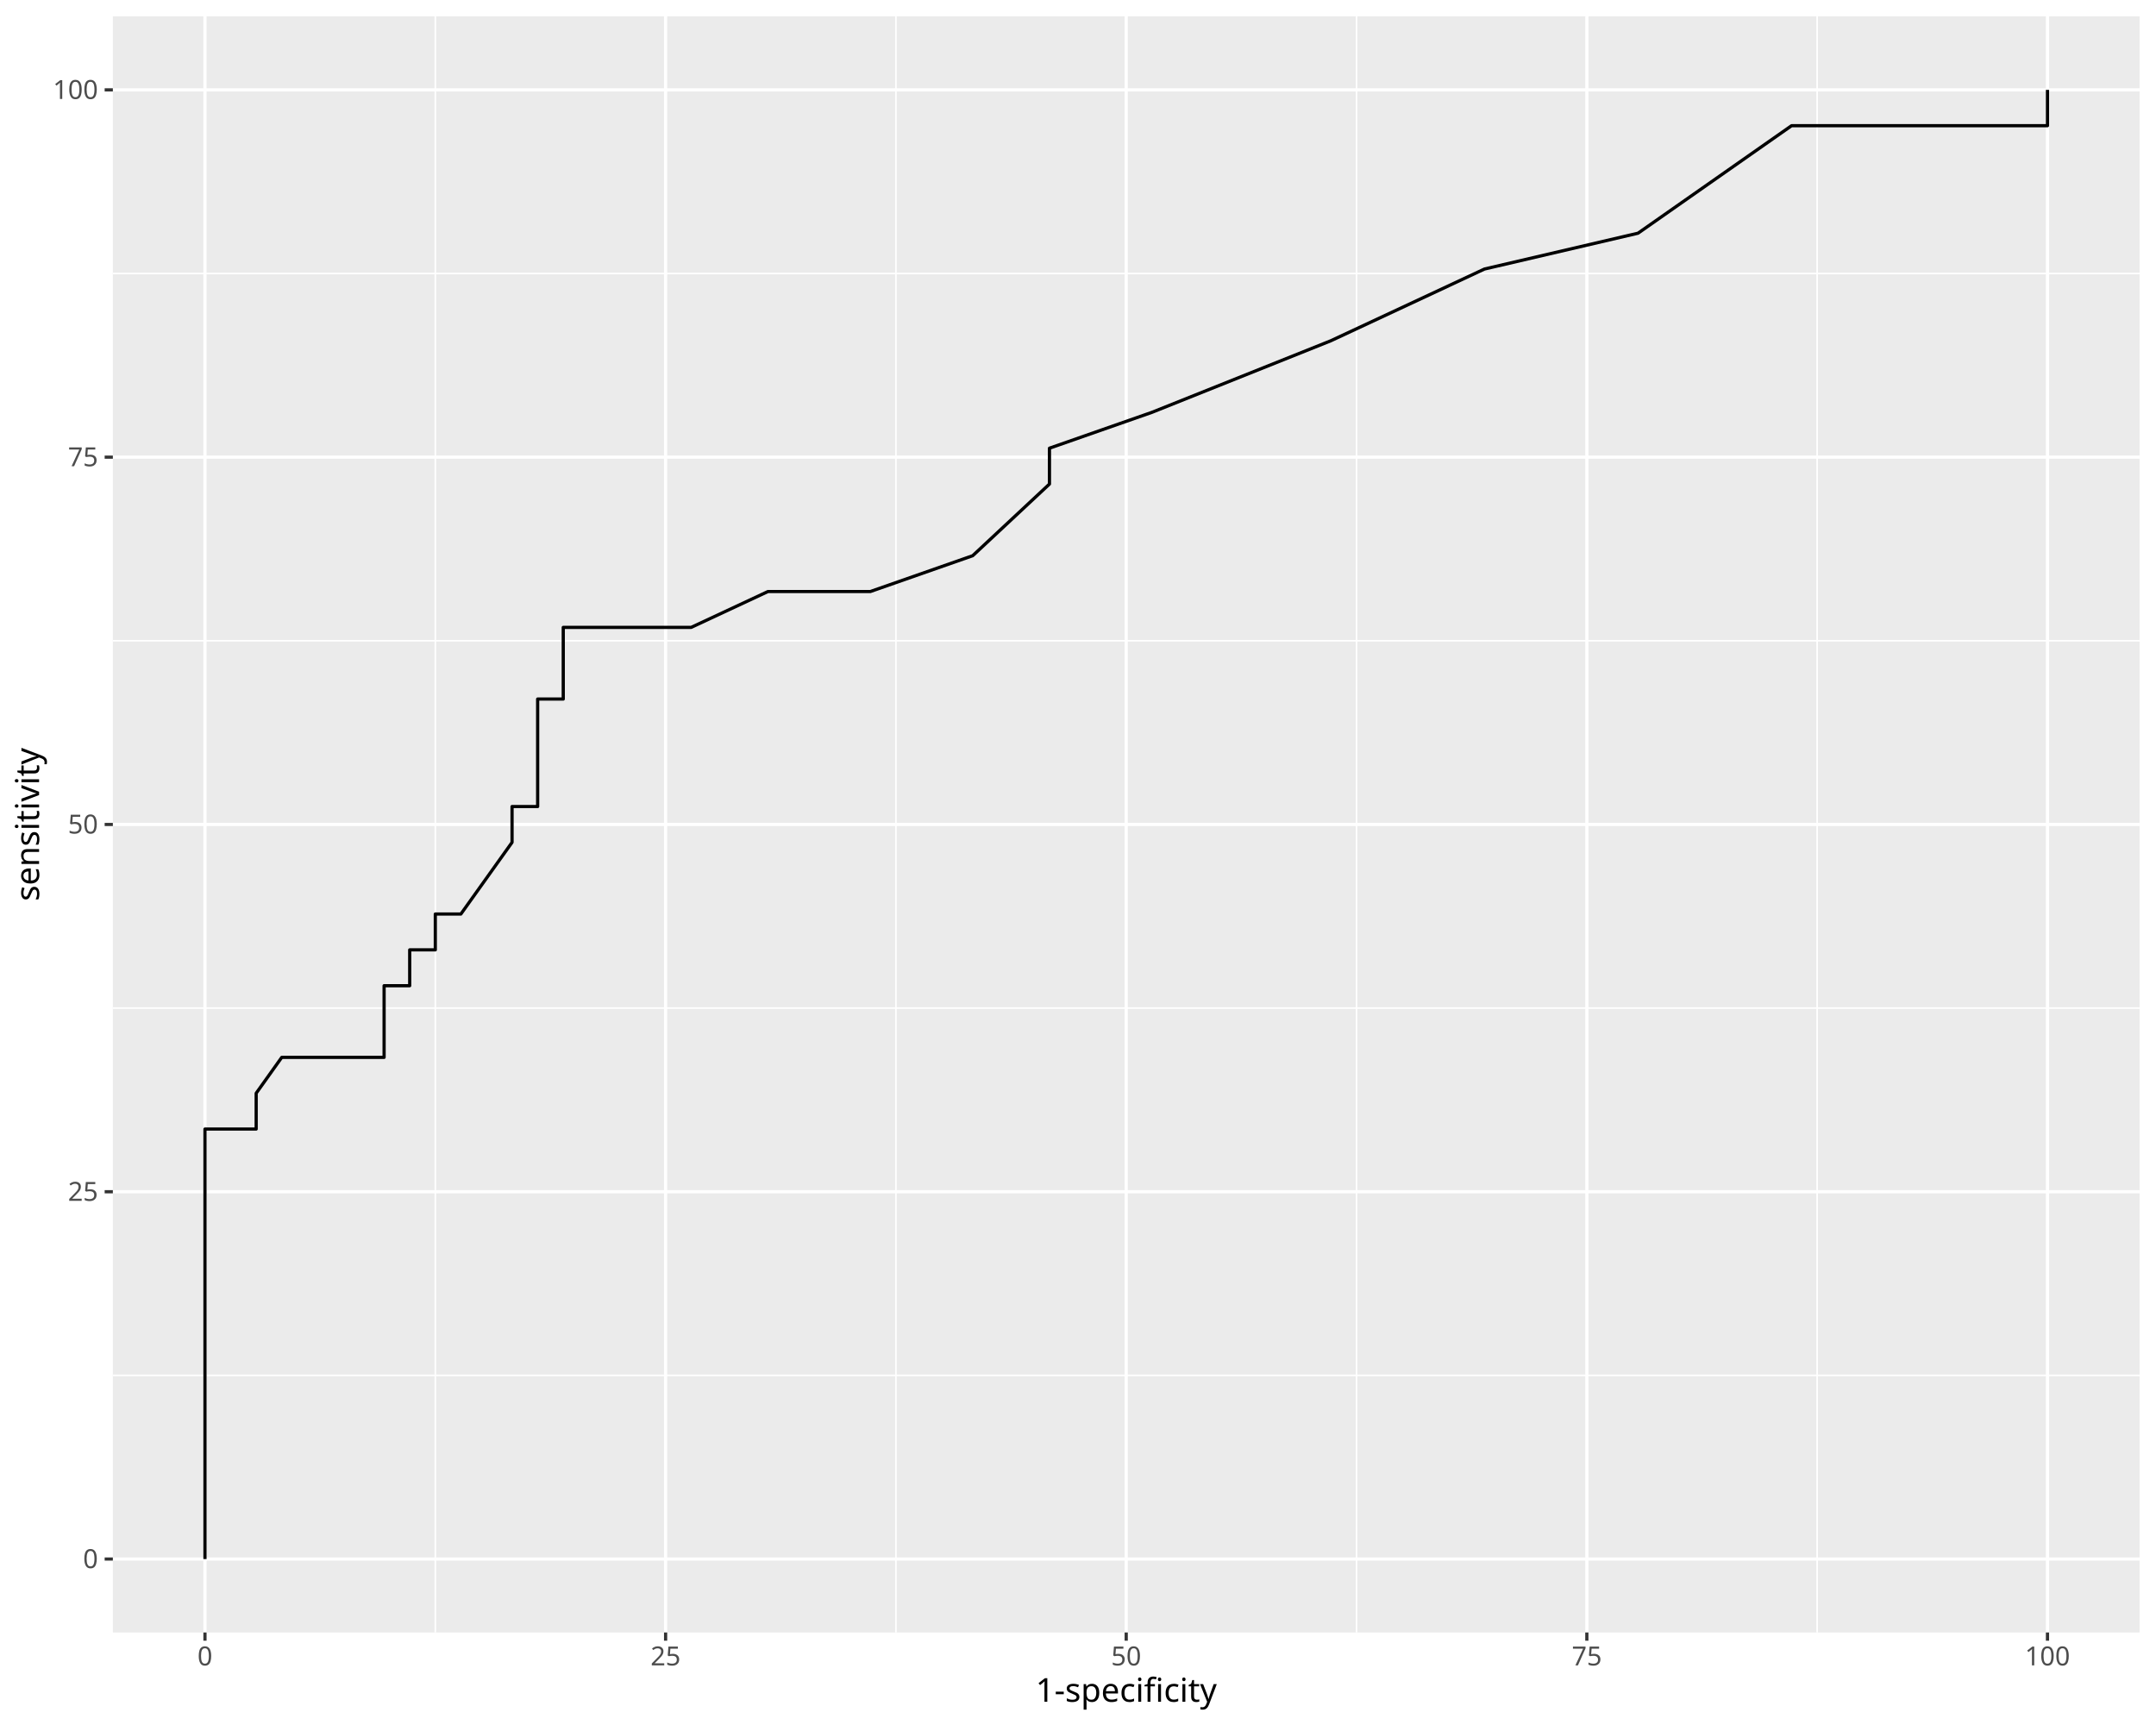
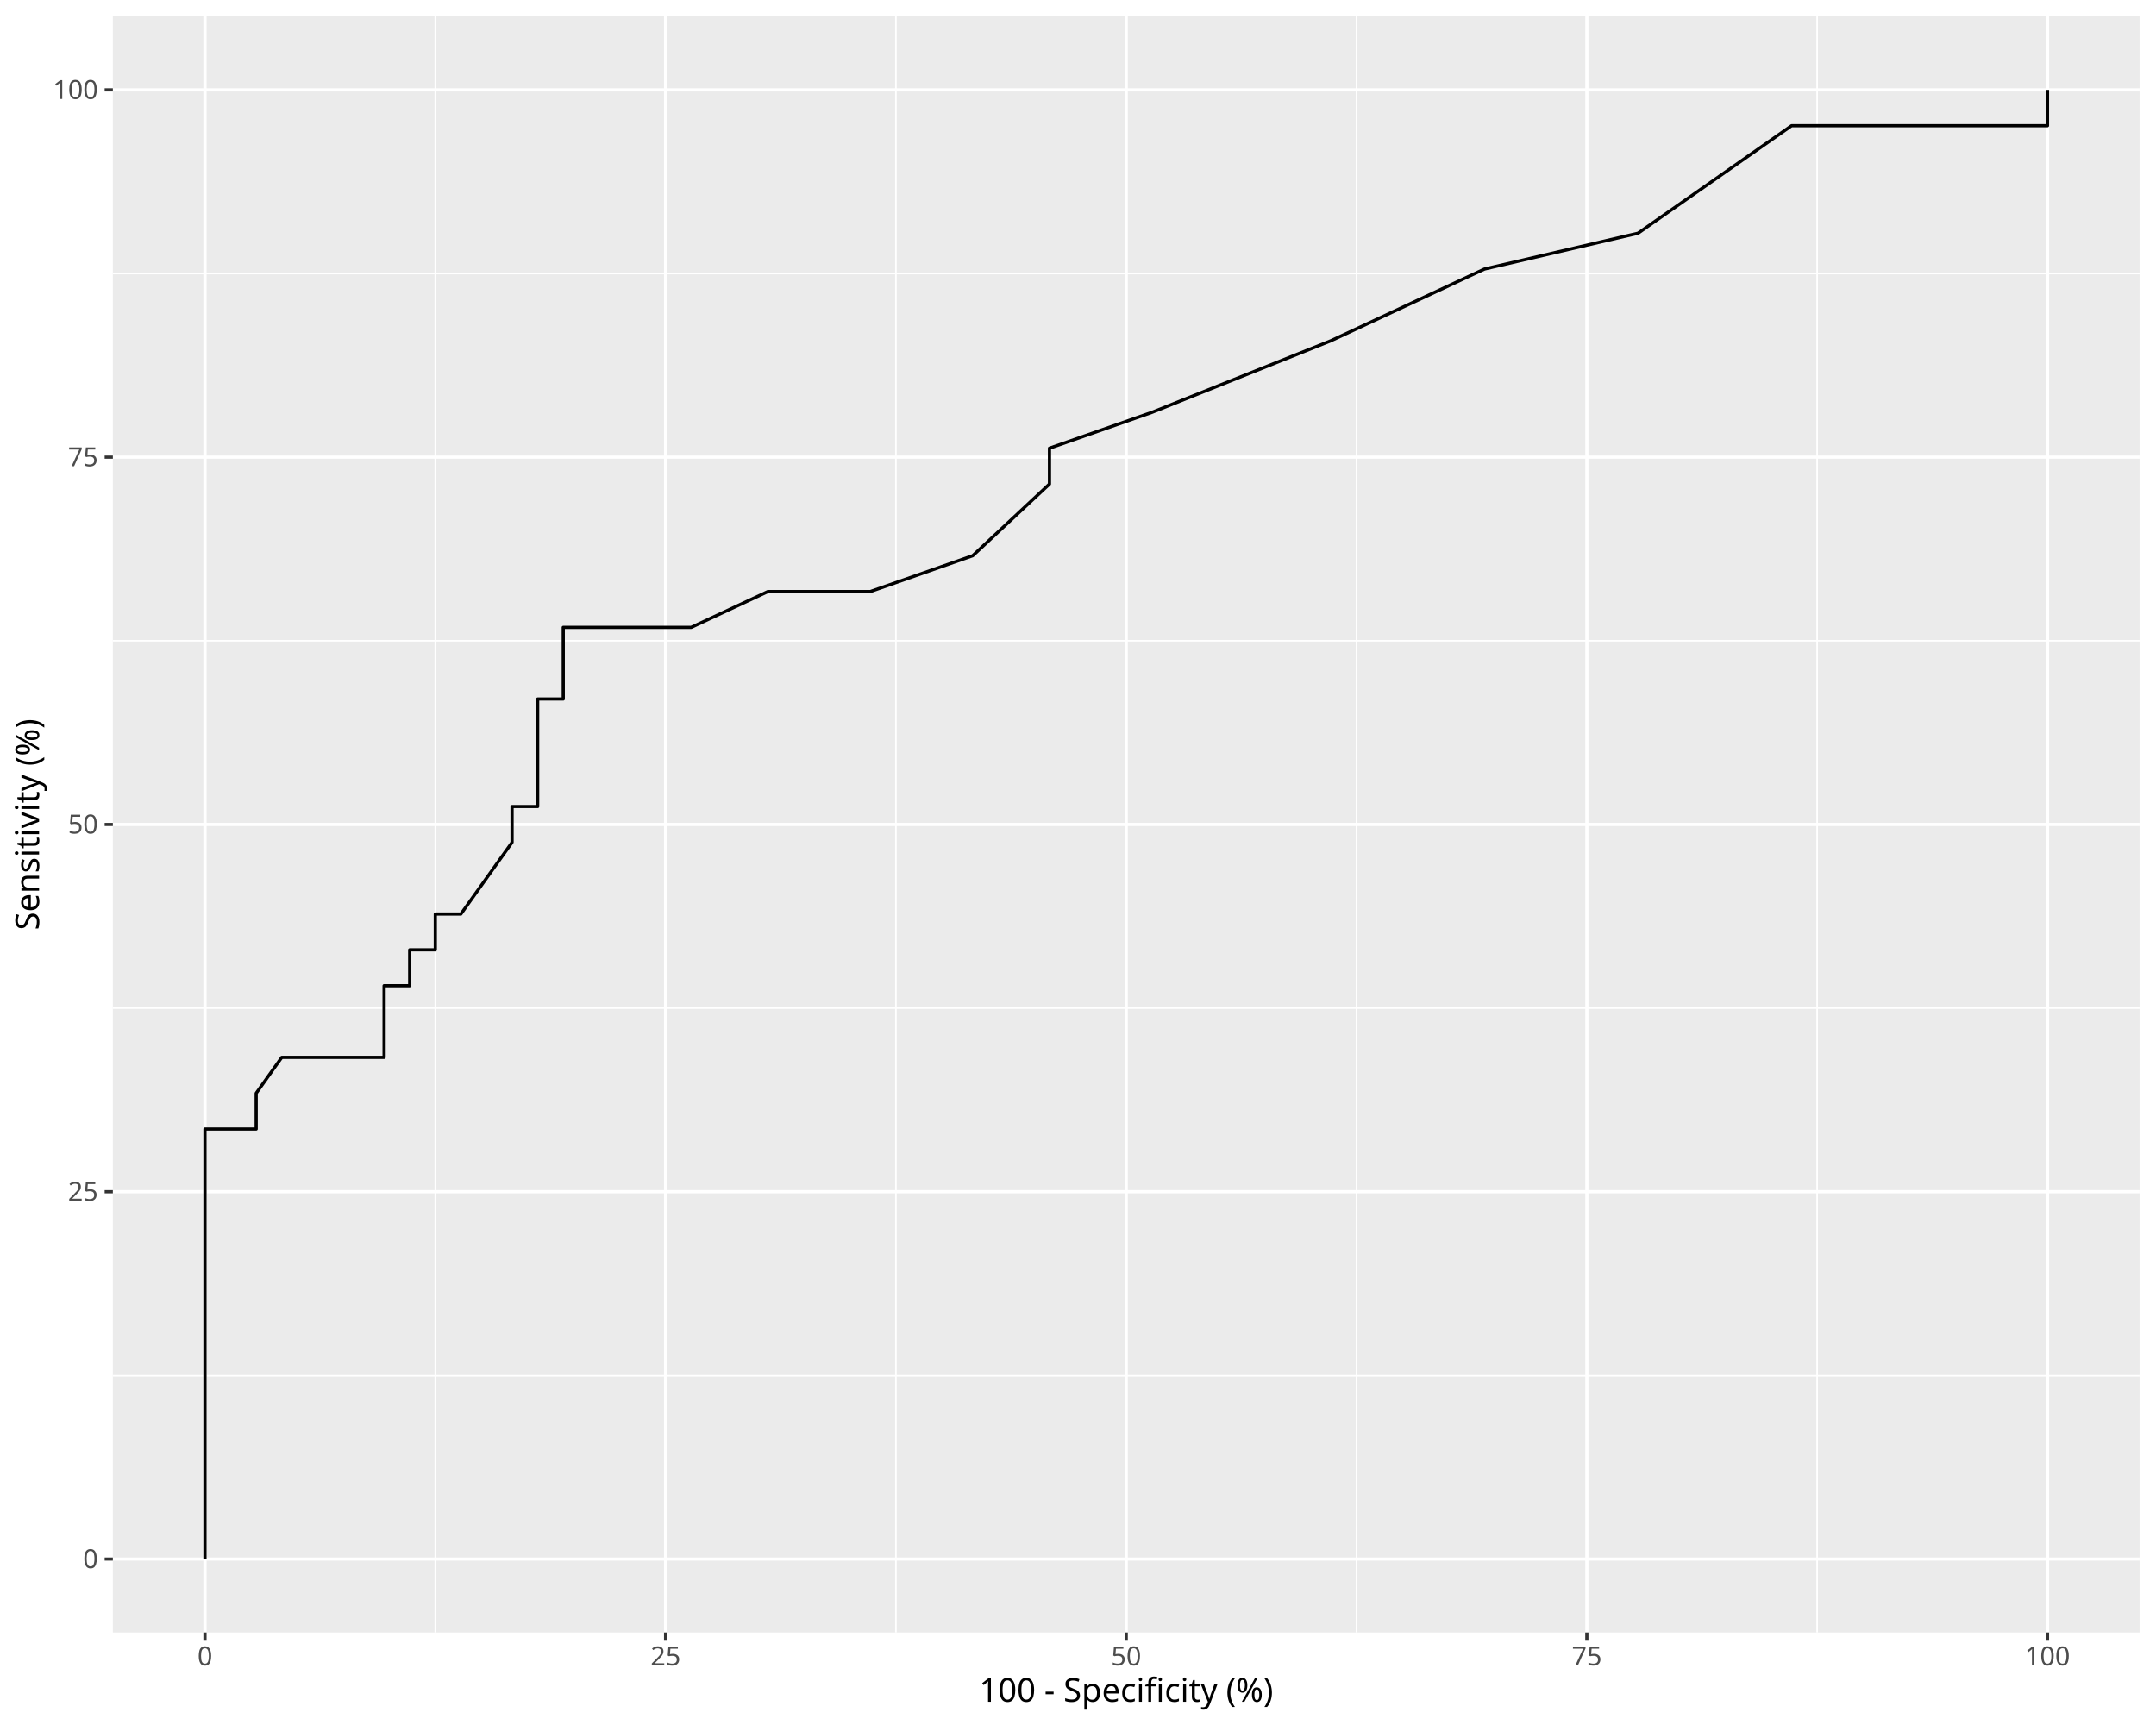
<svg xmlns="http://www.w3.org/2000/svg" class="svglite" data-engine-version="2.0" width="720.00pt" height="576.00pt" viewBox="0 0 720.00 576.00">
  <defs>
    <style type="text/css">
    .svglite line, .svglite polyline, .svglite polygon, .svglite path, .svglite rect, .svglite circle {
      fill: none;
      stroke: #000000;
      stroke-linecap: round;
      stroke-linejoin: round;
      stroke-miterlimit: 10.00;
    }
  </style>
  </defs>
  <rect width="100%" height="100%" style="stroke: none; fill: #FFFFFF;" />
  <defs>
    <clipPath id="cpMC4wMHw3MjAuMDB8MC4wMHw1NzYuMDA=">
      <rect x="0.00" y="0.00" width="720.00" height="576.00" />
    </clipPath>
  </defs>
  <g clip-path="url(#cpMC4wMHw3MjAuMDB8MC4wMHw1NzYuMDA=)">
    <rect x="0.00" y="0.00" width="720.00" height="576.00" style="stroke-width: 1.07; stroke: #FFFFFF; fill: #FFFFFF;" />
  </g>
  <defs>
    <clipPath id="cpMzcuNjl8NzE0LjUyfDUuNDh8NTQ1LjEx">
      <rect x="37.69" y="5.48" width="676.83" height="539.63" />
    </clipPath>
  </defs>
  <g clip-path="url(#cpMzcuNjl8NzE0LjUyfDUuNDh8NTQ1LjEx)">
    <rect x="37.69" y="5.48" width="676.83" height="539.63" style="stroke-width: 1.07; stroke: none; fill: #EBEBEB;" />
    <polyline points="37.69,459.26 714.52,459.26 " style="stroke-width: 0.53; stroke: #FFFFFF; stroke-linecap: butt;" />
    <polyline points="37.69,336.62 714.52,336.62 " style="stroke-width: 0.53; stroke: #FFFFFF; stroke-linecap: butt;" />
    <polyline points="37.69,213.97 714.52,213.97 " style="stroke-width: 0.53; stroke: #FFFFFF; stroke-linecap: butt;" />
    <polyline points="37.69,91.33 714.52,91.33 " style="stroke-width: 0.53; stroke: #FFFFFF; stroke-linecap: butt;" />
    <polyline points="145.37,545.11 145.37,5.48 " style="stroke-width: 0.53; stroke: #FFFFFF; stroke-linecap: butt;" />
    <polyline points="299.19,545.11 299.19,5.48 " style="stroke-width: 0.53; stroke: #FFFFFF; stroke-linecap: butt;" />
    <polyline points="453.02,545.11 453.02,5.48 " style="stroke-width: 0.53; stroke: #FFFFFF; stroke-linecap: butt;" />
    <polyline points="606.84,545.11 606.84,5.48 " style="stroke-width: 0.53; stroke: #FFFFFF; stroke-linecap: butt;" />
    <polyline points="37.69,520.58 714.52,520.58 " style="stroke-width: 1.07; stroke: #FFFFFF; stroke-linecap: butt;" />
    <polyline points="37.69,397.94 714.52,397.94 " style="stroke-width: 1.07; stroke: #FFFFFF; stroke-linecap: butt;" />
    <polyline points="37.69,275.30 714.52,275.30 " style="stroke-width: 1.07; stroke: #FFFFFF; stroke-linecap: butt;" />
    <polyline points="37.69,152.65 714.52,152.65 " style="stroke-width: 1.07; stroke: #FFFFFF; stroke-linecap: butt;" />
    <polyline points="37.69,30.01 714.52,30.01 " style="stroke-width: 1.07; stroke: #FFFFFF; stroke-linecap: butt;" />
    <polyline points="68.45,545.11 68.45,5.48 " style="stroke-width: 1.07; stroke: #FFFFFF; stroke-linecap: butt;" />
    <polyline points="222.28,545.11 222.28,5.48 " style="stroke-width: 1.07; stroke: #FFFFFF; stroke-linecap: butt;" />
    <polyline points="376.10,545.11 376.10,5.48 " style="stroke-width: 1.07; stroke: #FFFFFF; stroke-linecap: butt;" />
    <polyline points="529.93,545.11 529.93,5.48 " style="stroke-width: 1.07; stroke: #FFFFFF; stroke-linecap: butt;" />
    <polyline points="683.76,545.11 683.76,5.48 " style="stroke-width: 1.07; stroke: #FFFFFF; stroke-linecap: butt;" />
    <polyline points="68.45,520.58 68.45,508.62 68.45,496.65 68.45,484.69 68.45,472.72 68.45,460.76 68.45,448.79 68.45,424.86 68.45,412.90 68.45,400.93 68.45,388.97 68.45,377.00 85.55,377.00 85.55,365.04 94.09,353.07 111.18,353.07 119.73,353.07 128.27,353.07 128.27,329.14 136.82,329.14 136.82,317.17 145.37,317.17 145.37,305.21 153.91,305.21 162.46,293.24 171.00,281.28 171.00,269.31 179.55,269.31 179.55,257.35 179.55,245.38 179.55,233.42 188.10,233.42 188.10,221.45 188.10,209.49 205.19,209.49 213.73,209.49 230.82,209.49 256.46,197.52 290.65,197.52 324.83,185.56 350.47,161.63 350.47,149.66 384.65,137.70 444.47,113.77 495.75,89.83 547.02,77.87 598.30,41.97 615.39,41.97 641.03,41.97 683.76,41.97 683.76,30.01 " style="stroke-width: 1.07; stroke-linecap: butt;" />
  </g>
  <g clip-path="url(#cpMC4wMHw3MjAuMDB8MC4wMHw1NzYuMDA=)">
    <text x="32.76" y="523.61" text-anchor="end" style="font-size: 8.80px; fill: #4D4D4D; font-family: sans;" textLength="4.89px" lengthAdjust="spacingAndGlyphs">0</text>
    <text x="32.76" y="400.97" text-anchor="end" style="font-size: 8.80px; fill: #4D4D4D; font-family: sans;" textLength="9.79px" lengthAdjust="spacingAndGlyphs">25</text>
    <text x="32.76" y="278.32" text-anchor="end" style="font-size: 8.80px; fill: #4D4D4D; font-family: sans;" textLength="9.79px" lengthAdjust="spacingAndGlyphs">50</text>
    <text x="32.76" y="155.68" text-anchor="end" style="font-size: 8.80px; fill: #4D4D4D; font-family: sans;" textLength="9.79px" lengthAdjust="spacingAndGlyphs">75</text>
    <text x="32.76" y="33.04" text-anchor="end" style="font-size: 8.80px; fill: #4D4D4D; font-family: sans;" textLength="14.68px" lengthAdjust="spacingAndGlyphs">100</text>
    <polyline points="34.95,520.58 37.69,520.58 " style="stroke-width: 1.07; stroke: #333333; stroke-linecap: butt;" />
    <polyline points="34.95,397.94 37.69,397.94 " style="stroke-width: 1.07; stroke: #333333; stroke-linecap: butt;" />
    <polyline points="34.95,275.30 37.69,275.30 " style="stroke-width: 1.07; stroke: #333333; stroke-linecap: butt;" />
    <polyline points="34.95,152.65 37.69,152.65 " style="stroke-width: 1.07; stroke: #333333; stroke-linecap: butt;" />
    <polyline points="34.95,30.01 37.69,30.01 " style="stroke-width: 1.07; stroke: #333333; stroke-linecap: butt;" />
    <polyline points="68.45,547.85 68.45,545.11 " style="stroke-width: 1.07; stroke: #333333; stroke-linecap: butt;" />
    <polyline points="222.28,547.85 222.28,545.11 " style="stroke-width: 1.07; stroke: #333333; stroke-linecap: butt;" />
    <polyline points="376.10,547.85 376.10,545.11 " style="stroke-width: 1.07; stroke: #333333; stroke-linecap: butt;" />
    <polyline points="529.93,547.85 529.93,545.11 " style="stroke-width: 1.07; stroke: #333333; stroke-linecap: butt;" />
    <polyline points="683.76,547.85 683.76,545.11 " style="stroke-width: 1.07; stroke: #333333; stroke-linecap: butt;" />
    <text x="68.45" y="556.10" text-anchor="middle" style="font-size: 8.80px; fill: #4D4D4D; font-family: sans;" textLength="4.89px" lengthAdjust="spacingAndGlyphs">0</text>
    <text x="222.28" y="556.10" text-anchor="middle" style="font-size: 8.80px; fill: #4D4D4D; font-family: sans;" textLength="9.79px" lengthAdjust="spacingAndGlyphs">25</text>
    <text x="376.10" y="556.10" text-anchor="middle" style="font-size: 8.80px; fill: #4D4D4D; font-family: sans;" textLength="9.79px" lengthAdjust="spacingAndGlyphs">50</text>
    <text x="529.93" y="556.10" text-anchor="middle" style="font-size: 8.80px; fill: #4D4D4D; font-family: sans;" textLength="9.79px" lengthAdjust="spacingAndGlyphs">75</text>
    <text x="683.76" y="556.10" text-anchor="middle" style="font-size: 8.80px; fill: #4D4D4D; font-family: sans;" textLength="14.68px" lengthAdjust="spacingAndGlyphs">100</text>
-     <text x="376.10" y="568.24" text-anchor="middle" style="font-size: 11.00px; font-family: sans;" textLength="57.47px" lengthAdjust="spacingAndGlyphs">1-specificity</text>
-     <text transform="translate(13.05,275.30) rotate(-90)" text-anchor="middle" style="font-size: 11.00px; font-family: sans;" textLength="47.69px" lengthAdjust="spacingAndGlyphs">sensitivity</text>
+     <text x="376.10" y="568.24" text-anchor="middle" style="font-size: 11.00px; font-family: sans;" textLength="97.82px" lengthAdjust="spacingAndGlyphs">100 - Specificity (%)</text>
+     <text transform="translate(13.05,275.30) rotate(-90)" text-anchor="middle" style="font-size: 11.00px; font-family: sans;" textLength="69.69px" lengthAdjust="spacingAndGlyphs">Sensitivity (%)</text>
  </g>
</svg>
